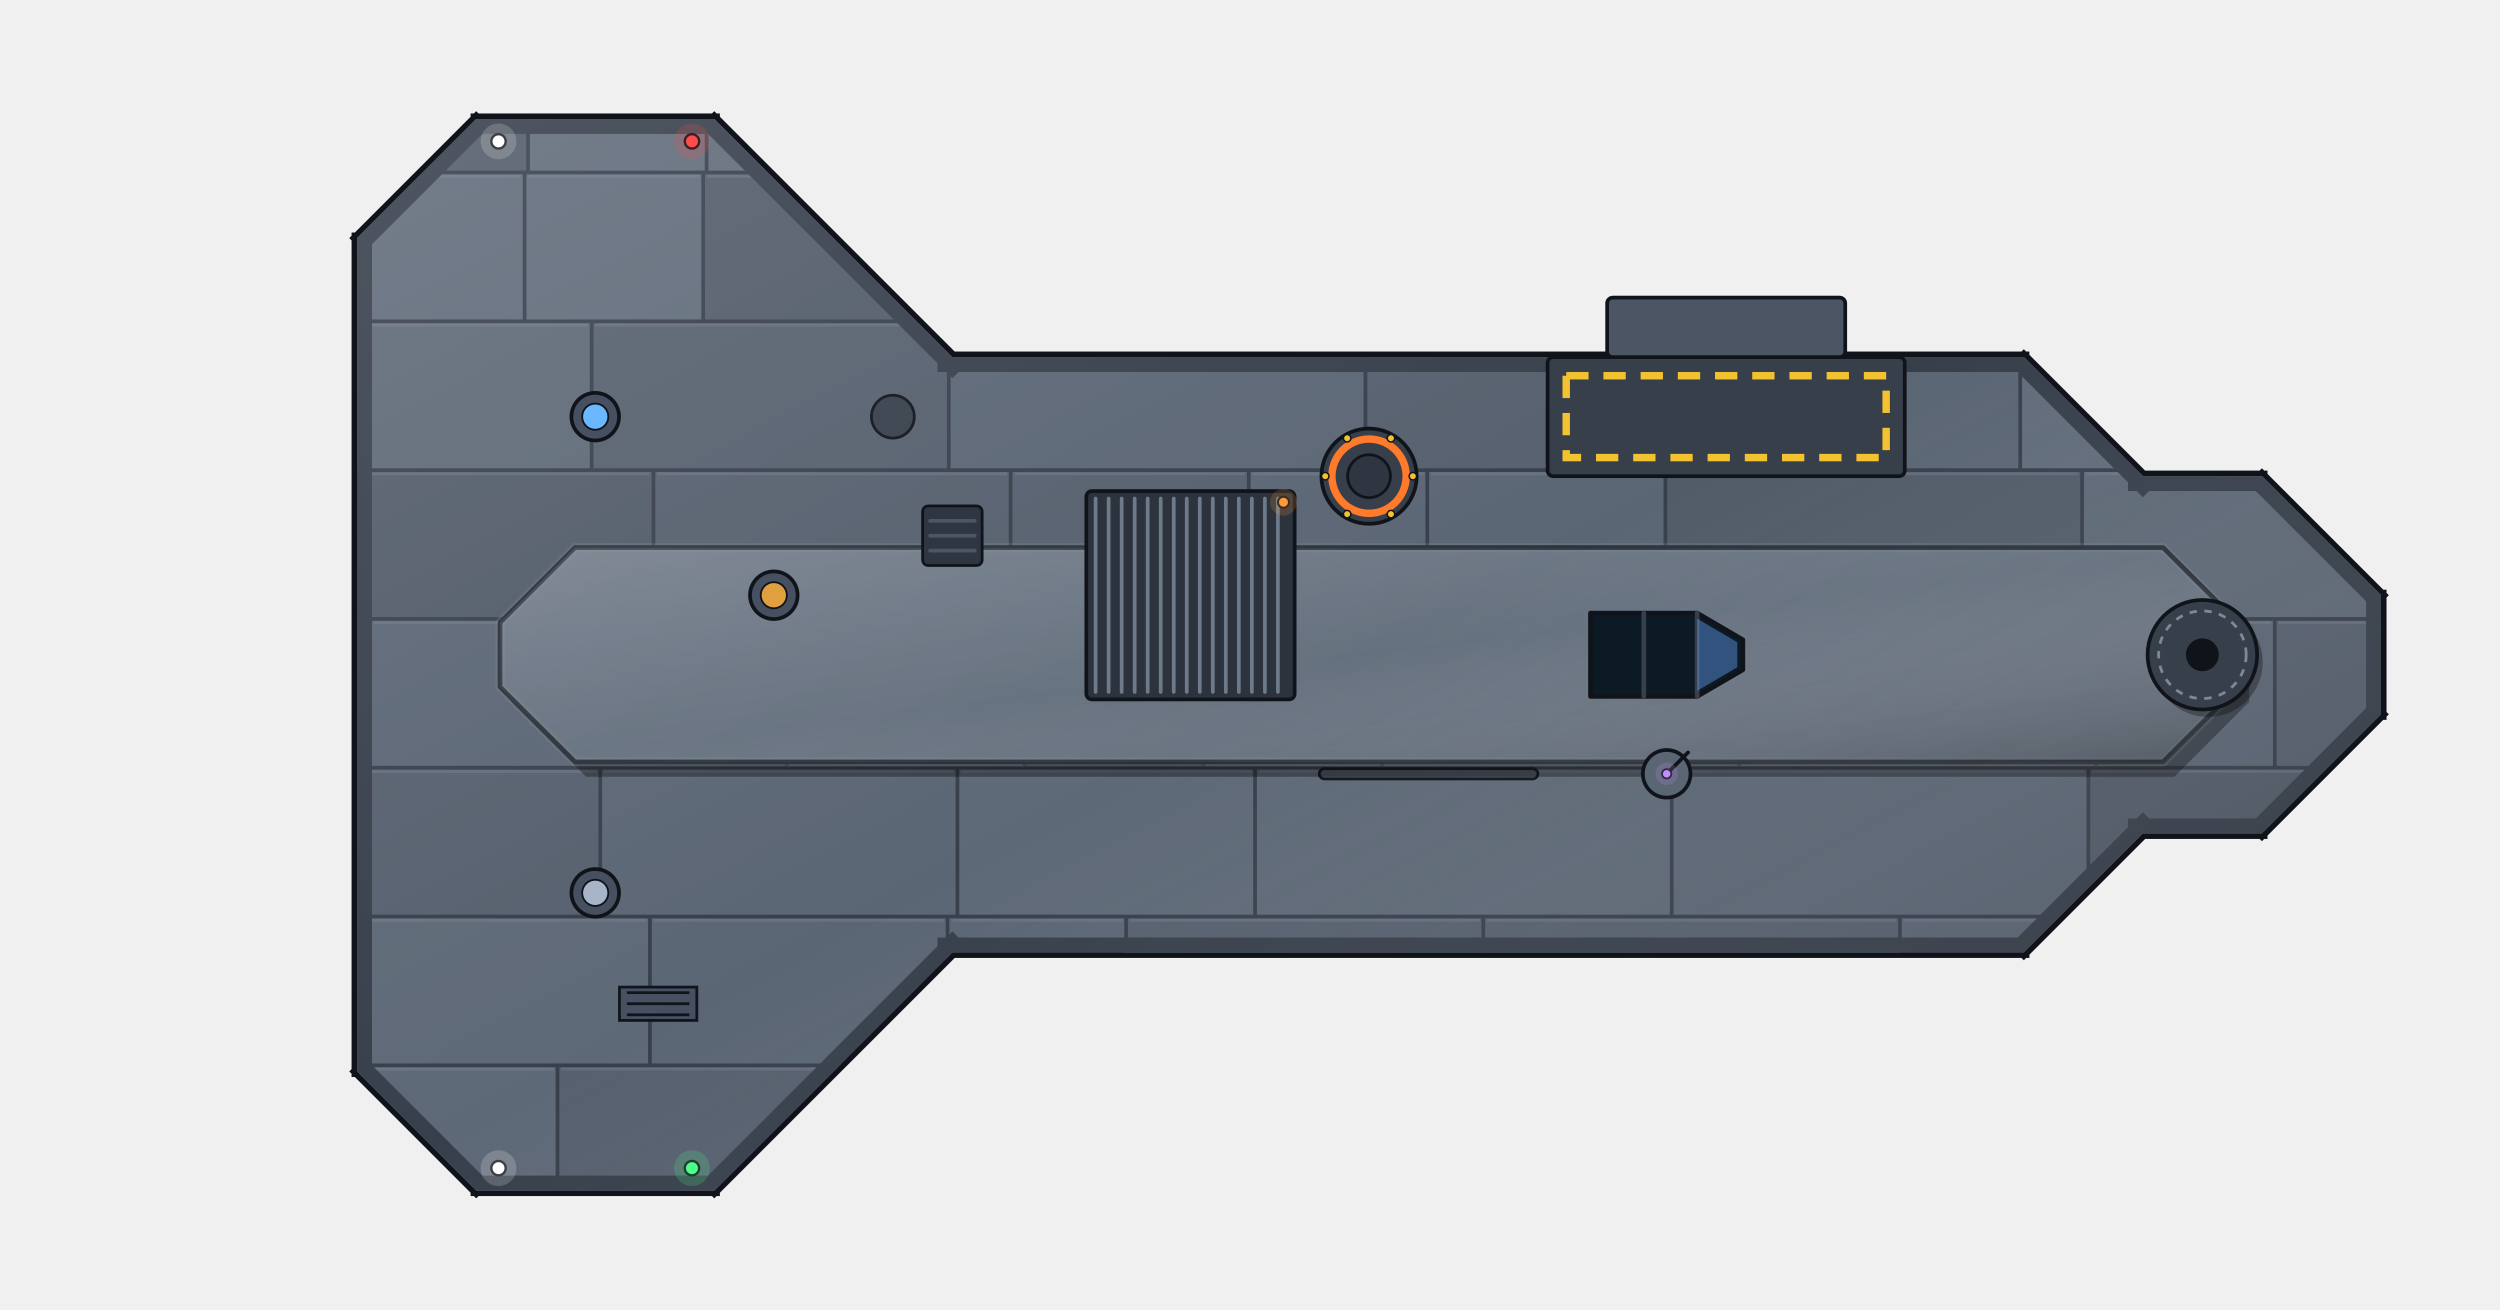
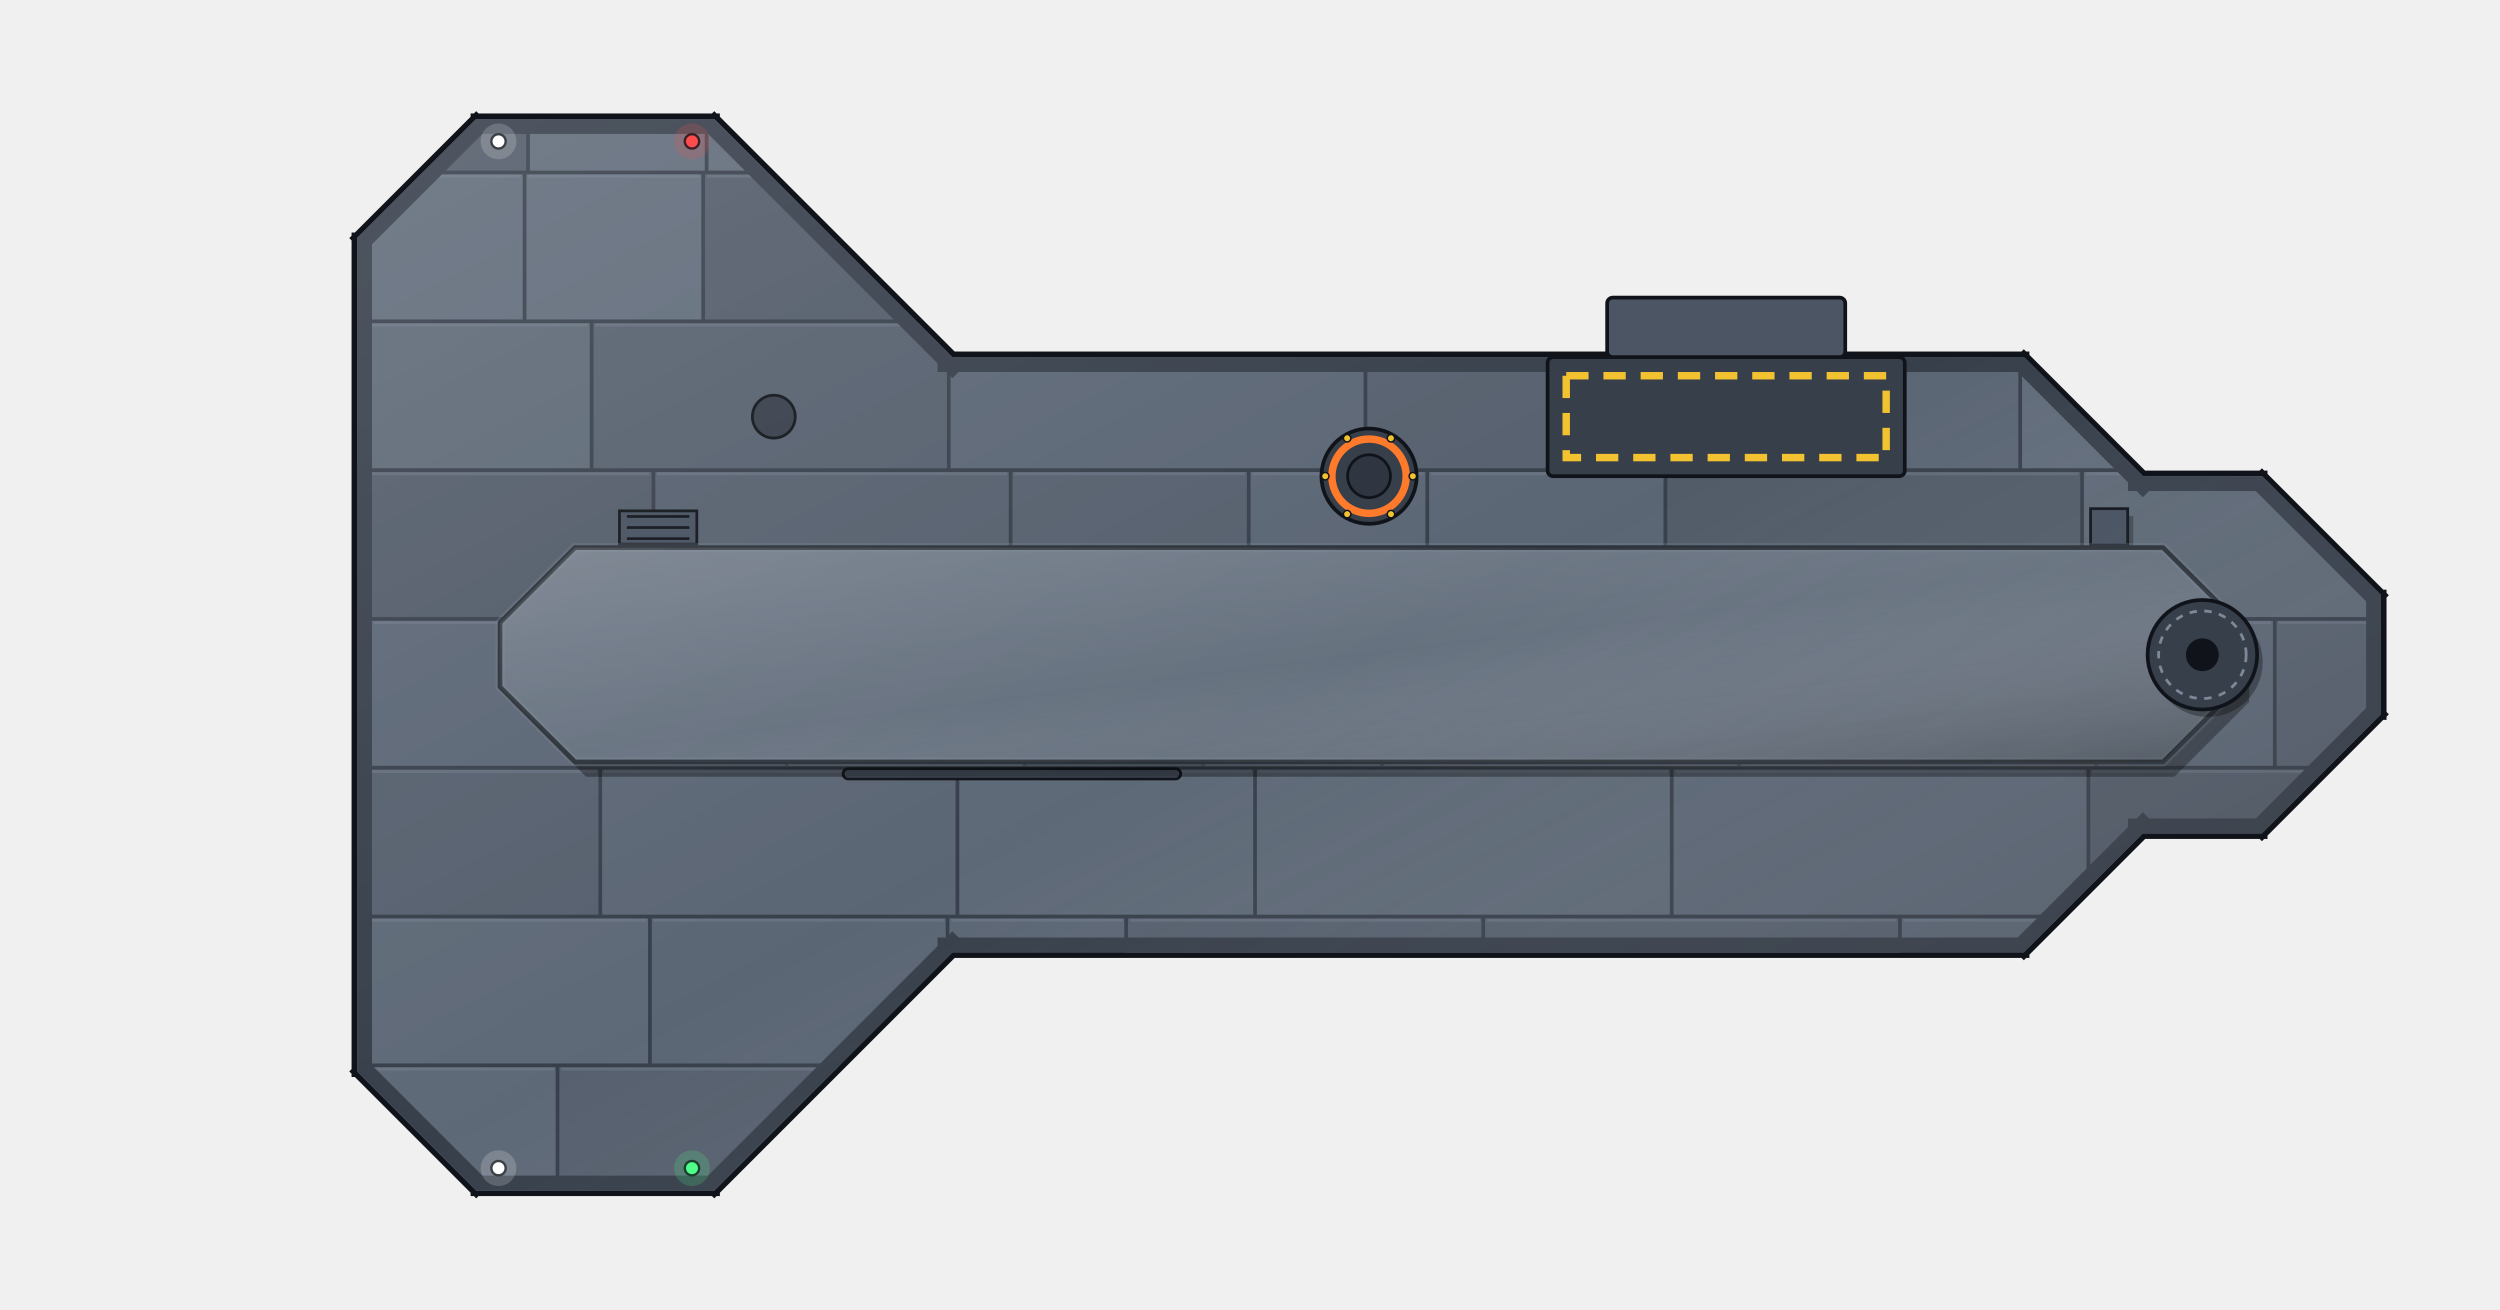
<svg xmlns="http://www.w3.org/2000/svg" width="1344" height="704" viewBox="-736 -352 1344 704">
  <defs>
    <clipPath id="courier_roof">
      <path d="M-480 -224L-544 -224L-480 -288ZM-544 -224h64v64h-64zM-544 -160h64v64h-64zM-544 -96h64v64h-64zM-544 -32h64v64h-64zM-544 32h64v64h-64zM-544 96h64v64h-64zM-544 160h64v64h-64zM-480 224L-480 288L-544 224ZM-480 -288h64v64h-64zM-480 -224h64v64h-64zM-480 -160h64v64h-64zM-480 -96h64v64h-64zM-480 -32h64v64h-64zM-480 32h64v64h-64zM-480 96h64v64h-64zM-480 160h64v64h-64zM-480 224h64v64h-64zM-416 -288h64v64h-64zM-416 -224h64v64h-64zM-416 -160h64v64h-64zM-416 -96h64v64h-64zM-416 -32h64v64h-64zM-416 32h64v64h-64zM-416 96h64v64h-64zM-416 160h64v64h-64zM-416 224h64v64h-64zM-352 -224L-288 -224L-352 -288ZM-352 -224h64v64h-64zM-352 -160h64v64h-64zM-352 -96h64v64h-64zM-352 -32h64v64h-64zM-352 32h64v64h-64zM-352 96h64v64h-64zM-352 160h64v64h-64zM-352 224L-288 224L-352 288ZM-288 -160L-224 -160L-288 -224ZM-288 -160h64v64h-64zM-288 -96h64v64h-64zM-288 -32h64v64h-64zM-288 32h64v64h-64zM-288 96h64v64h-64zM-288 160L-224 160L-288 224ZM-224 -160h64v64h-64zM-224 -96h64v64h-64zM-224 -32h64v64h-64zM-224 32h64v64h-64zM-224 96h64v64h-64zM-160 -160h64v64h-64zM-160 -96h64v64h-64zM-160 -32h64v64h-64zM-160 32h64v64h-64zM-160 96h64v64h-64zM-96 -160h64v64h-64zM-96 -96h64v64h-64zM-96 -32h64v64h-64zM-96 32h64v64h-64zM-96 96h64v64h-64zM-32 -160h64v64h-64zM-32 -96h64v64h-64zM-32 -32h64v64h-64zM-32 32h64v64h-64zM-32 96h64v64h-64zM32 -160h64v64h-64zM32 -96h64v64h-64zM32 -32h64v64h-64zM32 32h64v64h-64zM32 96h64v64h-64zM96 -160h64v64h-64zM96 -96h64v64h-64zM96 -32h64v64h-64zM96 32h64v64h-64zM96 96h64v64h-64zM160 -160h64v64h-64zM160 -96h64v64h-64zM160 -32h64v64h-64zM160 32h64v64h-64zM160 96h64v64h-64zM224 -160h64v64h-64zM224 -96h64v64h-64zM224 -32h64v64h-64zM224 32h64v64h-64zM224 96h64v64h-64zM288 -160h64v64h-64zM288 -96h64v64h-64zM288 -32h64v64h-64zM288 32h64v64h-64zM288 96h64v64h-64zM352 -96L416 -96L352 -160ZM352 -96h64v64h-64zM352 -32h64v64h-64zM352 32h64v64h-64zM352 96L416 96L352 160ZM416 -96h64v64h-64zM416 -32h64v64h-64zM416 32h64v64h-64zM480 -32L544 -32L480 -96ZM480 -32h64v64h-64zM480 32L544 32L480 96Z" />
    </clipPath>
    <linearGradient id="courier_sheen" x1="0" y1="0" x2="1" y2="1">
      <stop offset="0" stop-color="#ffffff" stop-opacity="0.12" />
      <stop offset="0.5" stop-color="#ffffff" stop-opacity="0" />
      <stop offset="1" stop-color="#000000" stop-opacity="0.22" />
    </linearGradient>
  </defs>
  <g id="base">
    <path d="M-416 -288L-352 -288M416 -96L480 -96M-96 -160L-32 -160M-32 160L32 160M-544 -160L-544 -96M-160 160L-96 160M160 -160L224 -160M-480 288L-544 224M544 -32L544 32M-480 -288L-416 -288M-416 288L-352 288M-160 -160L-96 -160M416 96L480 96M-544 -32L-544 32M-544 -224L-544 -160M416 96L352 160M544 -32L480 -96M224 -160L288 -160M-480 288L-416 288M32 160L96 160M-544 -96L-544 -32M416 -96L352 -160M544 32L480 96M32 -160L96 -160M-544 32L-544 96M288 -160L352 -160M224 160L288 160M96 160L160 160M-288 -224L-352 -288M-32 -160L32 -160M-544 160L-544 224M-224 -160L-288 -224M-224 160L-288 224M-224 160L-160 160M96 -160L160 -160M-288 224L-352 288M-544 -224L-480 -288M-96 160L-32 160M288 160L352 160M-544 96L-544 160M-224 -160L-160 -160M160 160L224 160" fill="none" stroke="#10141a" stroke-width="6" stroke-linecap="square" />
    <path d="M-480 -224L-544 -224L-480 -288ZM-544 -224h64v64h-64zM-544 -160h64v64h-64zM-544 -96h64v64h-64zM-544 -32h64v64h-64zM-544 32h64v64h-64zM-544 96h64v64h-64zM-544 160h64v64h-64zM-480 224L-480 288L-544 224ZM-480 -288h64v64h-64zM-480 -224h64v64h-64zM-480 -160h64v64h-64zM-480 -96h64v64h-64zM-480 -32h64v64h-64zM-480 32h64v64h-64zM-480 96h64v64h-64zM-480 160h64v64h-64zM-480 224h64v64h-64zM-416 -288h64v64h-64zM-416 -224h64v64h-64zM-416 -160h64v64h-64zM-416 -96h64v64h-64zM-416 -32h64v64h-64zM-416 32h64v64h-64zM-416 96h64v64h-64zM-416 160h64v64h-64zM-416 224h64v64h-64zM-352 -224L-288 -224L-352 -288ZM-352 -224h64v64h-64zM-352 -160h64v64h-64zM-352 -96h64v64h-64zM-352 -32h64v64h-64zM-352 32h64v64h-64zM-352 96h64v64h-64zM-352 160h64v64h-64zM-352 224L-288 224L-352 288ZM-288 -160L-224 -160L-288 -224ZM-288 -160h64v64h-64zM-288 -96h64v64h-64zM-288 -32h64v64h-64zM-288 32h64v64h-64zM-288 96h64v64h-64zM-288 160L-224 160L-288 224ZM-224 -160h64v64h-64zM-224 -96h64v64h-64zM-224 -32h64v64h-64zM-224 32h64v64h-64zM-224 96h64v64h-64zM-160 -160h64v64h-64zM-160 -96h64v64h-64zM-160 -32h64v64h-64zM-160 32h64v64h-64zM-160 96h64v64h-64zM-96 -160h64v64h-64zM-96 -96h64v64h-64zM-96 -32h64v64h-64zM-96 32h64v64h-64zM-96 96h64v64h-64zM-32 -160h64v64h-64zM-32 -96h64v64h-64zM-32 -32h64v64h-64zM-32 32h64v64h-64zM-32 96h64v64h-64zM32 -160h64v64h-64zM32 -96h64v64h-64zM32 -32h64v64h-64zM32 32h64v64h-64zM32 96h64v64h-64zM96 -160h64v64h-64zM96 -96h64v64h-64zM96 -32h64v64h-64zM96 32h64v64h-64zM96 96h64v64h-64zM160 -160h64v64h-64zM160 -96h64v64h-64zM160 -32h64v64h-64zM160 32h64v64h-64zM160 96h64v64h-64zM224 -160h64v64h-64zM224 -96h64v64h-64zM224 -32h64v64h-64zM224 32h64v64h-64zM224 96h64v64h-64zM288 -160h64v64h-64zM288 -96h64v64h-64zM288 -32h64v64h-64zM288 32h64v64h-64zM288 96h64v64h-64zM352 -96L416 -96L352 -160ZM352 -96h64v64h-64zM352 -32h64v64h-64zM352 32h64v64h-64zM352 96L416 96L352 160ZM416 -96h64v64h-64zM416 -32h64v64h-64zM416 32h64v64h-64zM480 -32L544 -32L480 -96ZM480 -32h64v64h-64zM480 32L544 32L480 96Z" fill="#5b6675" />
    <g clip-path="url(#courier_roof)">
      <path d="M-417.94 -179.27h192v80h-192zM-1.94 -179.27h224v80h-224zM510.06 -179.27h192v80h-192zM-384.69 -99.27h192v80h-192zM-192.69 -99.27h128v80h-128zM543.31 -99.27h160v80h-160zM486.92 -19.27h160v80h-160zM-637.29 60.73h224v80h-224zM-130.6 140.73h192v80h-192zM61.4 140.73h224v80h-224zM-436.28 220.73h160v80h-160z" fill="#56606e" />
      <path d="M-452.13 -339.27h96v80h-96zM-356.13 -339.27h224v80h-224zM-132.13 -339.27h160v80h-160zM-549.99 -259.27h96v80h-96zM-453.99 -259.27h96v80h-96zM350.06 -179.27h160v80h-160zM-313.08 -19.27h128v80h-128zM-148.28 220.73h128v80h-128zM107.72 220.73h192v80h-192zM299.72 220.73h128v80h-128z" fill="#616c7b" />
      <path d="M-644.13 -339.27h192v80h-192zM27.87 -339.27h96v80h-96zM-357.99 -259.27h192v80h-192zM122.01 -259.27h128v80h-128zM250.01 -259.27h192v80h-192zM442.01 -259.27h96v80h-96zM-544.69 -99.27h160v80h-160zM159.31 -99.27h224v80h-224zM-633.08 -19.27h96v80h-96zM-185.08 -19.27h96v80h-96zM386.71 60.73h224v80h-224zM477.4 140.73h96v80h-96z" fill="#525c69" />
      <path d="M219.87 -339.27h192v80h-192zM538.01 -259.27h224v80h-224zM-545.94 -179.27h128v80h-128zM383.31 -99.27h160v80h-160zM-89.08 -19.27h96v80h-96zM6.92 -19.27h192v80h-192zM198.92 -19.27h192v80h-192zM-221.29 60.73h160v80h-160zM-61.29 60.73h224v80h-224zM-610.6 140.73h224v80h-224zM-660.28 220.73h224v80h-224z" fill="#5e6977" />
      <path d="M-644.13 -339.27v80M-452.13 -339.27v80M-356.13 -339.27v80M-132.13 -339.27v80M27.87 -339.27v80M123.87 -339.27v80M219.87 -339.27v80M411.87 -339.27v80M-672 -339.27H608M-549.99 -259.27v80M-453.99 -259.27v80M-357.99 -259.27v80M-165.99 -259.27v80M26.01 -259.27v80M122.01 -259.27v80M250.01 -259.27v80M442.01 -259.27v80M538.01 -259.27v80M-672 -259.27H608M-545.94 -179.27v80M-417.94 -179.27v80M-225.94 -179.27v80M-1.94 -179.27v80M222.06 -179.27v80M350.06 -179.27v80M510.06 -179.27v80M-672 -179.27H608M-544.69 -99.27v80M-384.69 -99.27v80M-192.69 -99.27v80M-64.69 -99.27v80M31.31 -99.27v80M159.31 -99.27v80M383.31 -99.27v80M543.31 -99.27v80M-672 -99.27H608M-633.08 -19.27v80M-537.08 -19.27v80M-313.08 -19.27v80M-185.08 -19.27v80M-89.08 -19.27v80M6.92 -19.27v80M198.92 -19.27v80M390.92 -19.27v80M486.92 -19.27v80M-672 -19.27H608M-637.29 60.73v80M-413.29 60.73v80M-221.29 60.73v80M-61.29 60.73v80M162.71 60.73v80M386.71 60.73v80M-672 60.73H608M-610.6 140.73v80M-386.6 140.73v80M-226.6 140.73v80M-130.6 140.73v80M61.4 140.73v80M285.4 140.73v80M477.4 140.73v80M-672 140.73H608M-660.28 220.73v80M-436.28 220.73v80M-276.28 220.73v80M-148.28 220.73v80M-20.28 220.73v80M107.72 220.73v80M299.72 220.73v80M427.72 220.73v80M-672 220.73H608" fill="none" stroke="#373f4b" stroke-width="2" />
      <path d="M-642.13 -337.27h188M-450.13 -337.27h92M-354.13 -337.27h220M-130.13 -337.27h156M29.87 -337.27h92M125.87 -337.27h92M221.87 -337.27h188M413.87 -337.27h220M-547.99 -257.27h92M-451.99 -257.27h92M-355.99 -257.27h188M-163.99 -257.27h188M28.01 -257.27h92M124.01 -257.27h124M252.01 -257.27h188M444.01 -257.27h92M540.01 -257.27h220M-543.94 -177.27h124M-415.94 -177.27h188M-223.94 -177.27h220M0.06 -177.27h220M224.06 -177.27h124M352.06 -177.27h156M512.06 -177.27h188M-542.69 -97.27h156M-382.69 -97.27h188M-190.69 -97.27h124M-62.69 -97.27h92M33.31 -97.27h124M161.31 -97.27h220M385.31 -97.27h156M545.31 -97.27h156M-631.08 -17.27h92M-535.08 -17.27h220M-311.08 -17.27h124M-183.08 -17.27h92M-87.08 -17.27h92M8.92 -17.27h188M200.92 -17.27h188M392.92 -17.27h92M488.92 -17.27h156M-635.29 62.73h220M-411.29 62.73h188M-219.29 62.73h156M-59.29 62.73h220M164.71 62.73h220M388.71 62.73h220M-608.6 142.73h220M-384.6 142.73h156M-224.6 142.73h92M-128.6 142.73h188M63.4 142.73h220M287.4 142.73h188M479.4 142.73h92M-658.28 222.73h220M-434.28 222.73h156M-274.28 222.73h124M-146.28 222.73h124M-18.28 222.73h124M109.72 222.73h188M301.72 222.73h124M429.72 222.73h156" fill="none" stroke="#7d8898" stroke-width="1.5" opacity="0.35" />
      <path d="M-416 -288L-352 -288M416 -96L480 -96M-96 -160L-32 -160M-32 160L32 160M-544 -160L-544 -96M-160 160L-96 160M160 -160L224 -160M-480 288L-544 224M544 -32L544 32M-480 -288L-416 -288M-416 288L-352 288M-160 -160L-96 -160M416 96L480 96M-544 -32L-544 32M-544 -224L-544 -160M416 96L352 160M544 -32L480 -96M224 -160L288 -160M-480 288L-416 288M32 160L96 160M-544 -96L-544 -32M416 -96L352 -160M544 32L480 96M32 -160L96 -160M-544 32L-544 96M288 -160L352 -160M224 160L288 160M96 160L160 160M-288 -224L-352 -288M-32 -160L32 -160M-544 160L-544 224M-224 -160L-288 -224M-224 160L-288 224M-224 160L-160 160M96 -160L160 -160M-288 224L-352 288M-544 -224L-480 -288M-96 160L-32 160M288 160L352 160M-544 96L-544 160M-224 -160L-160 -160M160 160L224 160" fill="none" stroke="#373f4b" stroke-width="16" stroke-linecap="square" />
-       <path d="M-24 64h112" fill="none" stroke="#10141a" stroke-width="7" stroke-linecap="round" />
-       <path d="M-24 64h112" fill="none" stroke="#4b5563" stroke-width="4" stroke-linecap="round" />
-       <path d="M-402.98 178.65h41.6v17.92h-41.6z" fill="#465060" stroke="#10141a" stroke-width="1.5" />
-       <path d="M-398.98 181.65h33.6M-398.98 187.61h33.6M-398.98 193.57h33.6" fill="none" stroke="#10141a" stroke-width="1.5" />
-       <path d="M-267.52 -128a11.52 11.52 0 1 0 23.04 0a11.52 11.52 0 1 0 -23.04 0zM-11.52 0a11.52 11.52 0 1 0 23.04 0a11.52 11.52 0 1 0 -23.04 0z" fill="#373f4b" stroke="#10141a" stroke-width="1.5" />
+       <path d="M390.89 -74.54h19.95v19.47h-19.95z" fill="#000000" opacity="0.3" />
+       <path d="M-280 64h176" fill="none" stroke="#10141a" stroke-width="7" stroke-linecap="round" />
+       <path d="M-280 64h176" fill="none" stroke="#4b5563" stroke-width="4" stroke-linecap="round" />
+       <path d="M-402.98 -77.35h41.6v17.92h-41.6zM387.89 -78.54h19.95v19.47h-19.95z" fill="#465060" stroke="#10141a" stroke-width="1.5" />
+       <path d="M-398.98 -74.35h33.6M-398.98 -68.39h33.6M-398.98 -62.43h33.6" fill="none" stroke="#10141a" stroke-width="1.5" />
+       <path d="M-331.52 -128a11.52 11.52 0 1 0 23.04 0a11.52 11.52 0 1 0 -23.04 0zM-267.52 0a11.52 11.52 0 1 0 23.04 0a11.52 11.52 0 1 0 -23.04 0z" fill="#373f4b" stroke="#10141a" stroke-width="1.5" />
      <polygon points="-461.2,-9.28 -420.88,-49.6 432.88,-49.6 473.2,-9.28 473.2,25.28 432.88,65.6 -420.88,65.6 -461.2,25.28" fill="#000000" opacity="0.35" />
      <polygon points="-467.2,-17.28 -426.88,-57.6 426.88,-57.6 467.2,-17.28 467.2,17.28 426.88,57.6 -426.88,57.6 -467.2,17.28" fill="#66717f" stroke="#10141a" stroke-width="2.5" stroke-linejoin="round" />
      <polygon points="-467.2,-17.28 -426.88,-57.6 426.88,-57.6 467.2,-17.28 467.2,17.28 426.88,57.6 -426.88,57.6 -467.2,17.28" fill="none" stroke="#7d8898" stroke-width="5" stroke-linejoin="round" opacity="0.25" />
      <polygon points="-467.2,-17.28 -426.88,-57.6 426.88,-57.6 467.2,-17.28 467.2,17.28 426.88,57.6 -426.88,57.6 -467.2,17.28" fill="url(#courier_sheen)" />
      <rect x="-544" y="-288" width="1088" height="576" fill="url(#courier_sheen)" />
    </g>
    <circle cx="0" cy="-96" r="25.6" fill="#373f4b" stroke="#10141a" stroke-width="2" />
    <circle cx="0" cy="-96" r="19.97" fill="none" stroke="#ff7a2a" stroke-width="4" />
    <circle cx="0" cy="-96" r="11.52" fill="#2f3641" stroke="#10141a" stroke-width="1.5" />
    <circle cx="23.55" cy="-96" r="2" fill="#f2c230" stroke="#10141a" stroke-width="0.8" />
    <circle cx="11.78" cy="-75.6" r="2" fill="#f2c230" stroke="#10141a" stroke-width="0.8" />
    <circle cx="-11.78" cy="-75.6" r="2" fill="#f2c230" stroke="#10141a" stroke-width="0.8" />
    <circle cx="-23.55" cy="-96" r="2" fill="#f2c230" stroke="#10141a" stroke-width="0.8" />
    <circle cx="-11.78" cy="-116.4" r="2" fill="#f2c230" stroke="#10141a" stroke-width="0.8" />
    <circle cx="11.78" cy="-116.4" r="2" fill="#f2c230" stroke="#10141a" stroke-width="0.8" />
-     <rect x="-152" y="-88" width="112" height="112" rx="3" fill="#2c333d" stroke="#10141a" stroke-width="2" />
-     <line x1="-147" y1="-84" x2="-147" y2="20" stroke="#6d7a8a" stroke-width="2" stroke-linecap="round" />
-     <line x1="-140" y1="-84" x2="-140" y2="20" stroke="#6d7a8a" stroke-width="2" stroke-linecap="round" />
-     <line x1="-133" y1="-84" x2="-133" y2="20" stroke="#6d7a8a" stroke-width="2" stroke-linecap="round" />
-     <line x1="-126" y1="-84" x2="-126" y2="20" stroke="#6d7a8a" stroke-width="2" stroke-linecap="round" />
-     <line x1="-119" y1="-84" x2="-119" y2="20" stroke="#6d7a8a" stroke-width="2" stroke-linecap="round" />
-     <line x1="-112" y1="-84" x2="-112" y2="20" stroke="#6d7a8a" stroke-width="2" stroke-linecap="round" />
-     <line x1="-105" y1="-84" x2="-105" y2="20" stroke="#6d7a8a" stroke-width="2" stroke-linecap="round" />
-     <line x1="-98" y1="-84" x2="-98" y2="20" stroke="#6d7a8a" stroke-width="2" stroke-linecap="round" />
-     <line x1="-91" y1="-84" x2="-91" y2="20" stroke="#6d7a8a" stroke-width="2" stroke-linecap="round" />
-     <line x1="-84" y1="-84" x2="-84" y2="20" stroke="#6d7a8a" stroke-width="2" stroke-linecap="round" />
-     <line x1="-77" y1="-84" x2="-77" y2="20" stroke="#6d7a8a" stroke-width="2" stroke-linecap="round" />
-     <line x1="-70" y1="-84" x2="-70" y2="20" stroke="#6d7a8a" stroke-width="2" stroke-linecap="round" />
-     <line x1="-63" y1="-84" x2="-63" y2="20" stroke="#6d7a8a" stroke-width="2" stroke-linecap="round" />
-     <line x1="-56" y1="-84" x2="-56" y2="20" stroke="#6d7a8a" stroke-width="2" stroke-linecap="round" />
-     <line x1="-49" y1="-84" x2="-49" y2="20" stroke="#6d7a8a" stroke-width="2" stroke-linecap="round" />
-     <circle cx="-46" cy="-82" r="3" fill="#1b2028" stroke="#10141a" stroke-width="1" />
    <circle cx="451" cy="4" r="29.44" fill="#000000" opacity="0.3" />
    <circle cx="448" cy="0" r="29.44" fill="#373f4b" stroke="#10141a" stroke-width="2" />
    <circle cx="448" cy="0" r="23.55" fill="none" stroke="#7d8898" stroke-width="1.5" stroke-dasharray="4 4" />
    <circle cx="448" cy="0" r="8.83" fill="#10141a" />
-     <rect x="-240" y="-80" width="32" height="32" rx="3" fill="#2f3641" stroke="#10141a" stroke-width="1.5" />
-     <line x1="-236" y1="-72" x2="-212" y2="-72" stroke="#4b5563" stroke-width="2" stroke-linecap="round" />
-     <line x1="-236" y1="-64" x2="-212" y2="-64" stroke="#4b5563" stroke-width="2" stroke-linecap="round" />
-     <line x1="-236" y1="-56" x2="-212" y2="-56" stroke="#4b5563" stroke-width="2" stroke-linecap="round" />
-     <polygon points="119.04,-22.4 176.38,-22.4 200.96,-8.06 200.96,8.06 176.38,22.4 119.04,22.4" fill="#0c1a26" stroke="#10141a" stroke-width="2.5" stroke-linejoin="round" />
-     <line x1="176.38" y1="-22.4" x2="176.38" y2="22.4" stroke="#373f4b" stroke-width="2.5" stroke-linecap="round" />
-     <line x1="147.71" y1="-22.4" x2="147.71" y2="22.4" stroke="#373f4b" stroke-width="2.5" stroke-linecap="round" />
-     <circle cx="160" cy="64" r="12.8" fill="#5b6675" stroke="#10141a" stroke-width="2" />
-     <line x1="160" y1="64" x2="171.52" y2="52.48" stroke="#10141a" stroke-width="2" stroke-linecap="round" />
-     <circle cx="160" cy="64" r="2.5" fill="#1b2028" stroke="#10141a" stroke-width="1" />
    <rect x="96" y="-160" width="192" height="64" rx="3" fill="#373f4b" stroke="#10141a" stroke-width="2" />
    <rect x="106" y="-150" width="172" height="44" fill="none" stroke="#f2c230" stroke-width="4" stroke-dasharray="12 8" />
    <rect x="128" y="-192" width="128" height="32" rx="3" fill="#4b5563" stroke="#10141a" stroke-width="2" />
-     <circle cx="-320" cy="-32" r="12.8" fill="#465060" stroke="#10141a" stroke-width="2" />
-     <circle cx="-320" cy="-32" r="7.04" fill="#e0a040" stroke="#10141a" stroke-width="1" />
-     <circle cx="-416" cy="-128" r="12.8" fill="#465060" stroke="#10141a" stroke-width="2" />
-     <circle cx="-416" cy="-128" r="7.04" fill="#6ab8ff" stroke="#10141a" stroke-width="1" />
-     <circle cx="-416" cy="128" r="12.8" fill="#465060" stroke="#10141a" stroke-width="2" />
-     <circle cx="-416" cy="128" r="7.04" fill="#a8b4c8" stroke="#10141a" stroke-width="1" />
    <circle cx="-364" cy="-276" r="4" fill="#1b2028" stroke="#10141a" stroke-width="1" />
    <circle cx="-468" cy="-276" r="4" fill="#1b2028" stroke="#10141a" stroke-width="1" />
    <circle cx="-364" cy="276" r="4" fill="#1b2028" stroke="#10141a" stroke-width="1" />
    <circle cx="-468" cy="276" r="4" fill="#1b2028" stroke="#10141a" stroke-width="1" />
  </g>
  <g id="emissive">
-     <g data-light="glow">
-       <circle cx="-46" cy="-82" r="7.2" fill="#ff9a3c" opacity="0.18" />
-       <circle cx="-46" cy="-82" r="2.4" fill="#ff9a3c" />
-     </g>
-     <polygon points="176.38,-19.4 197.96,-6.72 197.96,6.72 176.38,19.4" fill="#6aa8ff" opacity="0.4" />
-     <g data-light="glow">
-       <circle cx="160" cy="64" r="6" fill="#c58cff" opacity="0.18" />
-       <circle cx="160" cy="64" r="2" fill="#c58cff" />
-     </g>
    <g data-light="glow">
      <circle cx="-364" cy="-276" r="9.6" fill="#ff4d4d" opacity="0.18" />
      <circle cx="-364" cy="-276" r="3.2" fill="#ff4d4d" />
    </g>
    <g data-light="glow">
      <circle cx="-468" cy="-276" r="9.6" fill="#ffffff" opacity="0.18" />
      <circle cx="-468" cy="-276" r="3.2" fill="#ffffff" />
    </g>
    <g data-light="glow">
      <circle cx="-364" cy="276" r="9.6" fill="#4dff88" opacity="0.18" />
      <circle cx="-364" cy="276" r="3.2" fill="#4dff88" />
    </g>
    <g data-light="glow">
      <circle cx="-468" cy="276" r="9.6" fill="#ffffff" opacity="0.18" />
      <circle cx="-468" cy="276" r="3.2" fill="#ffffff" />
    </g>
  </g>
</svg>
